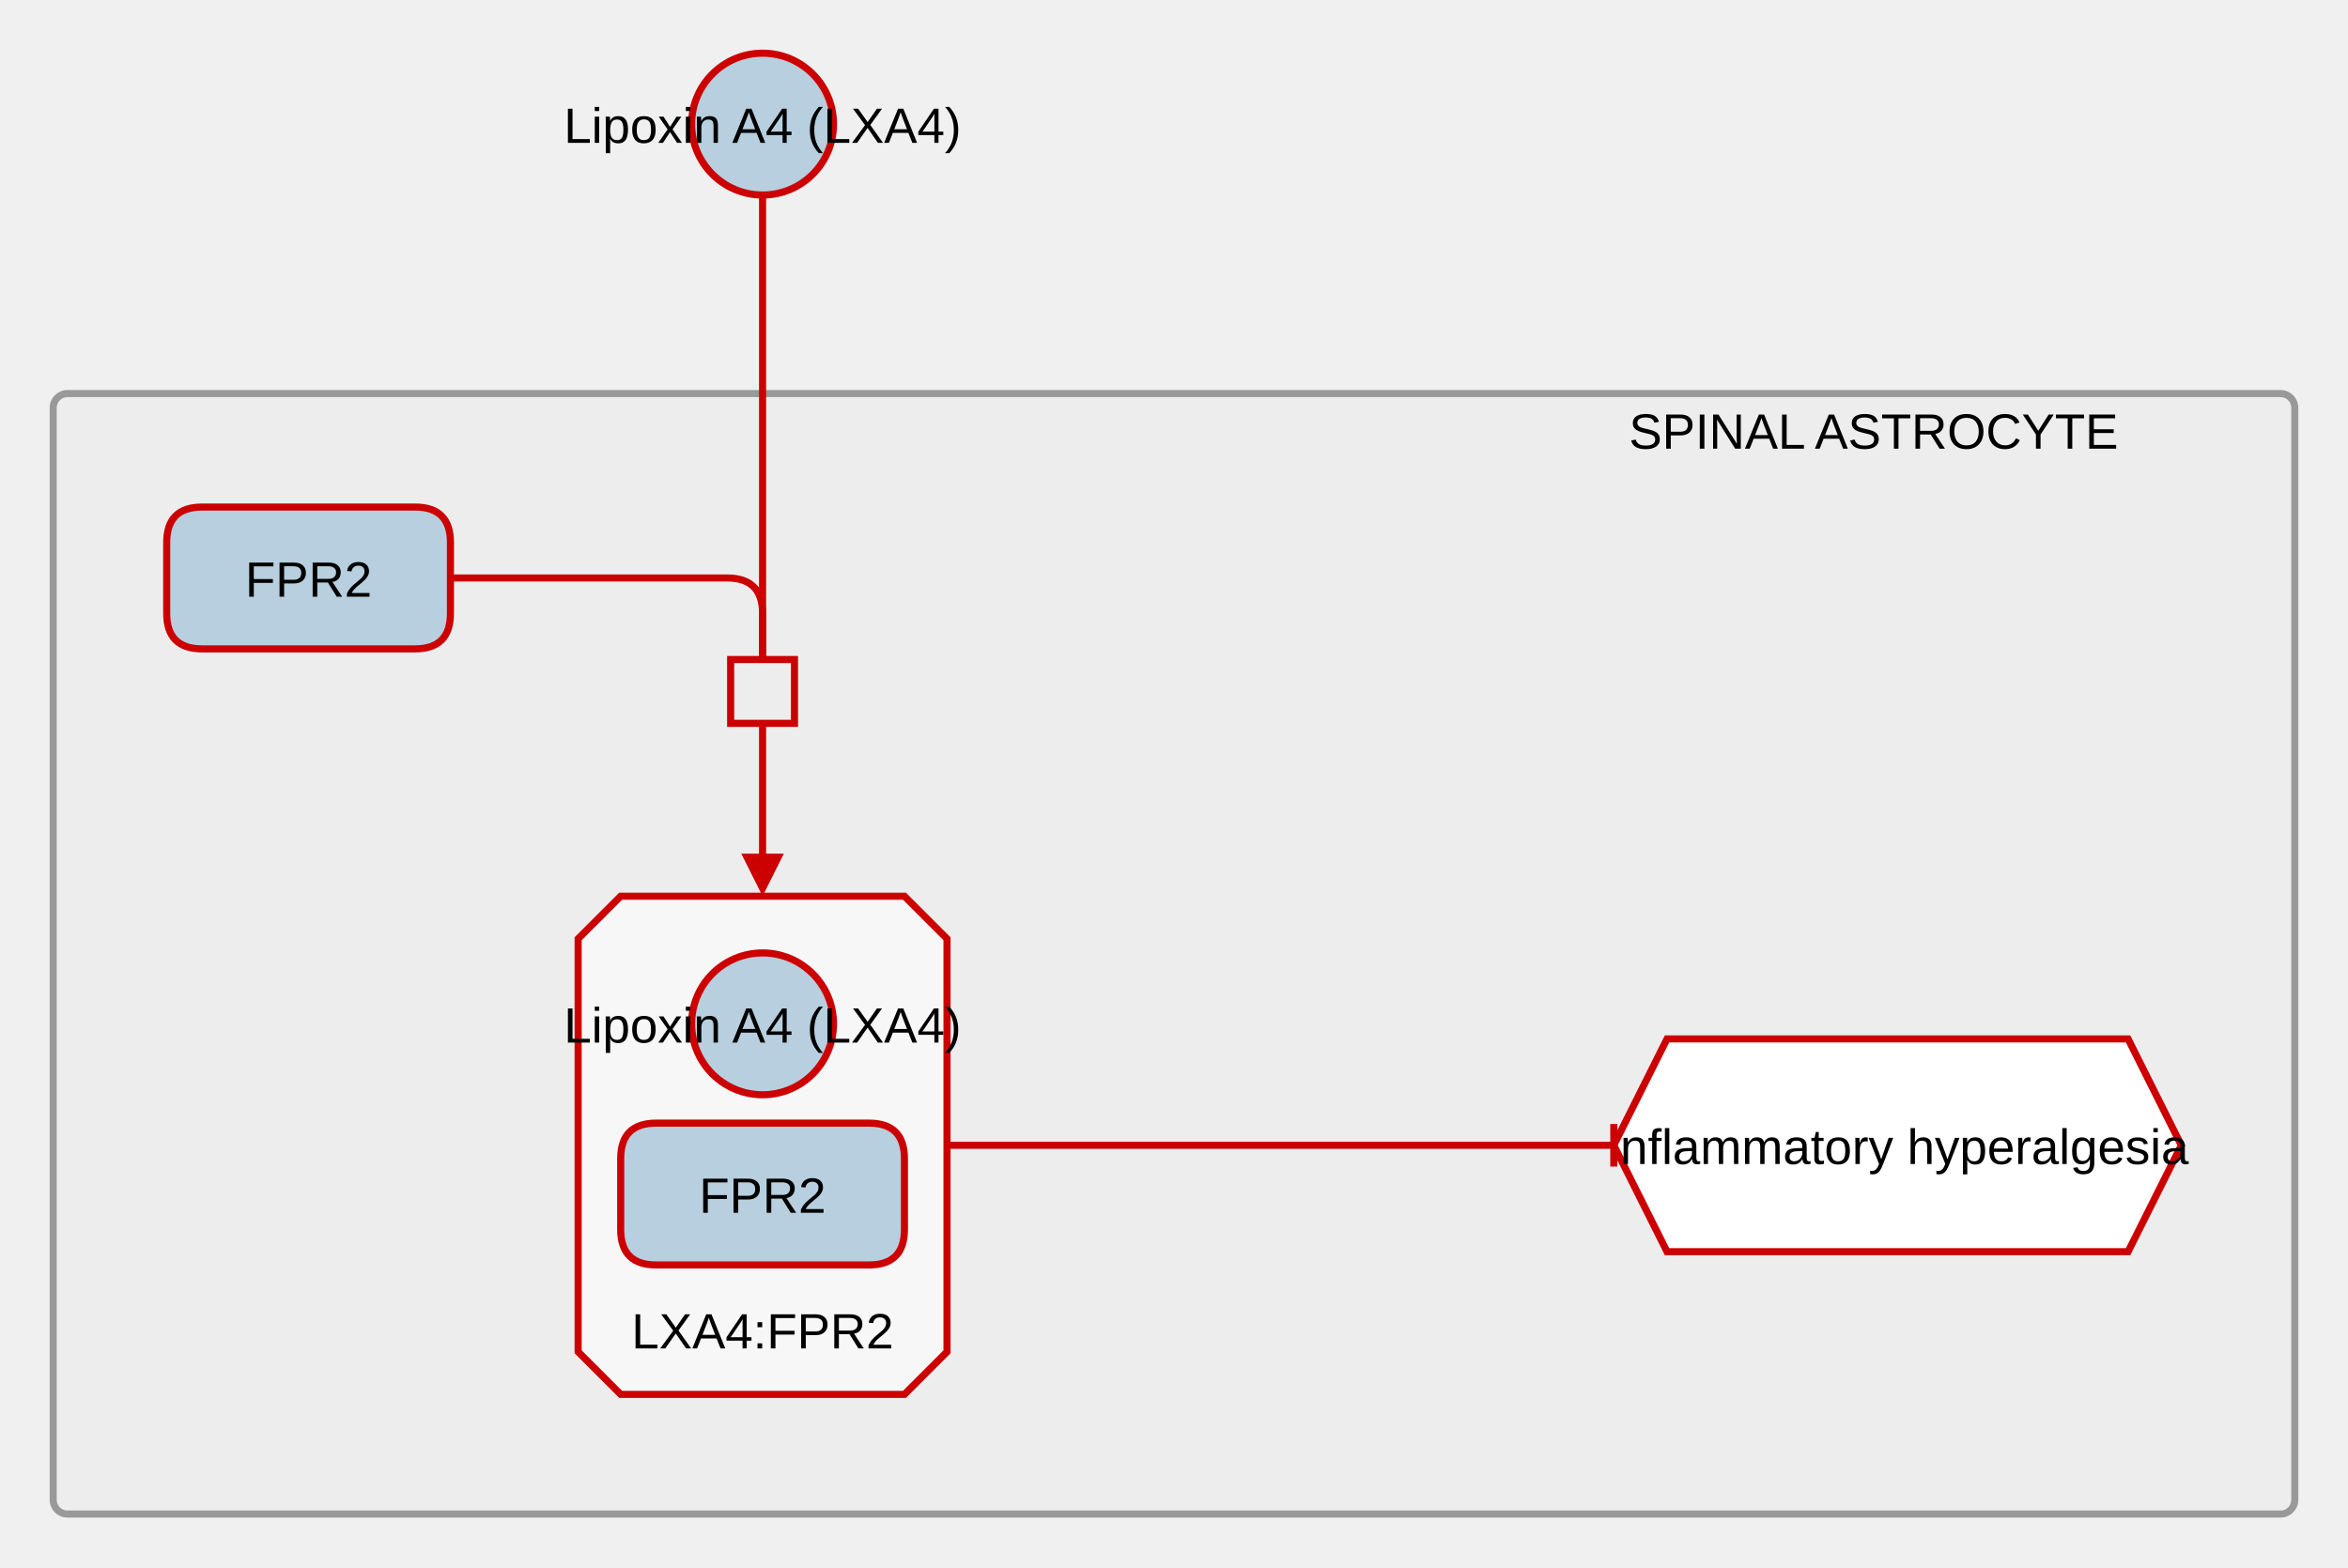
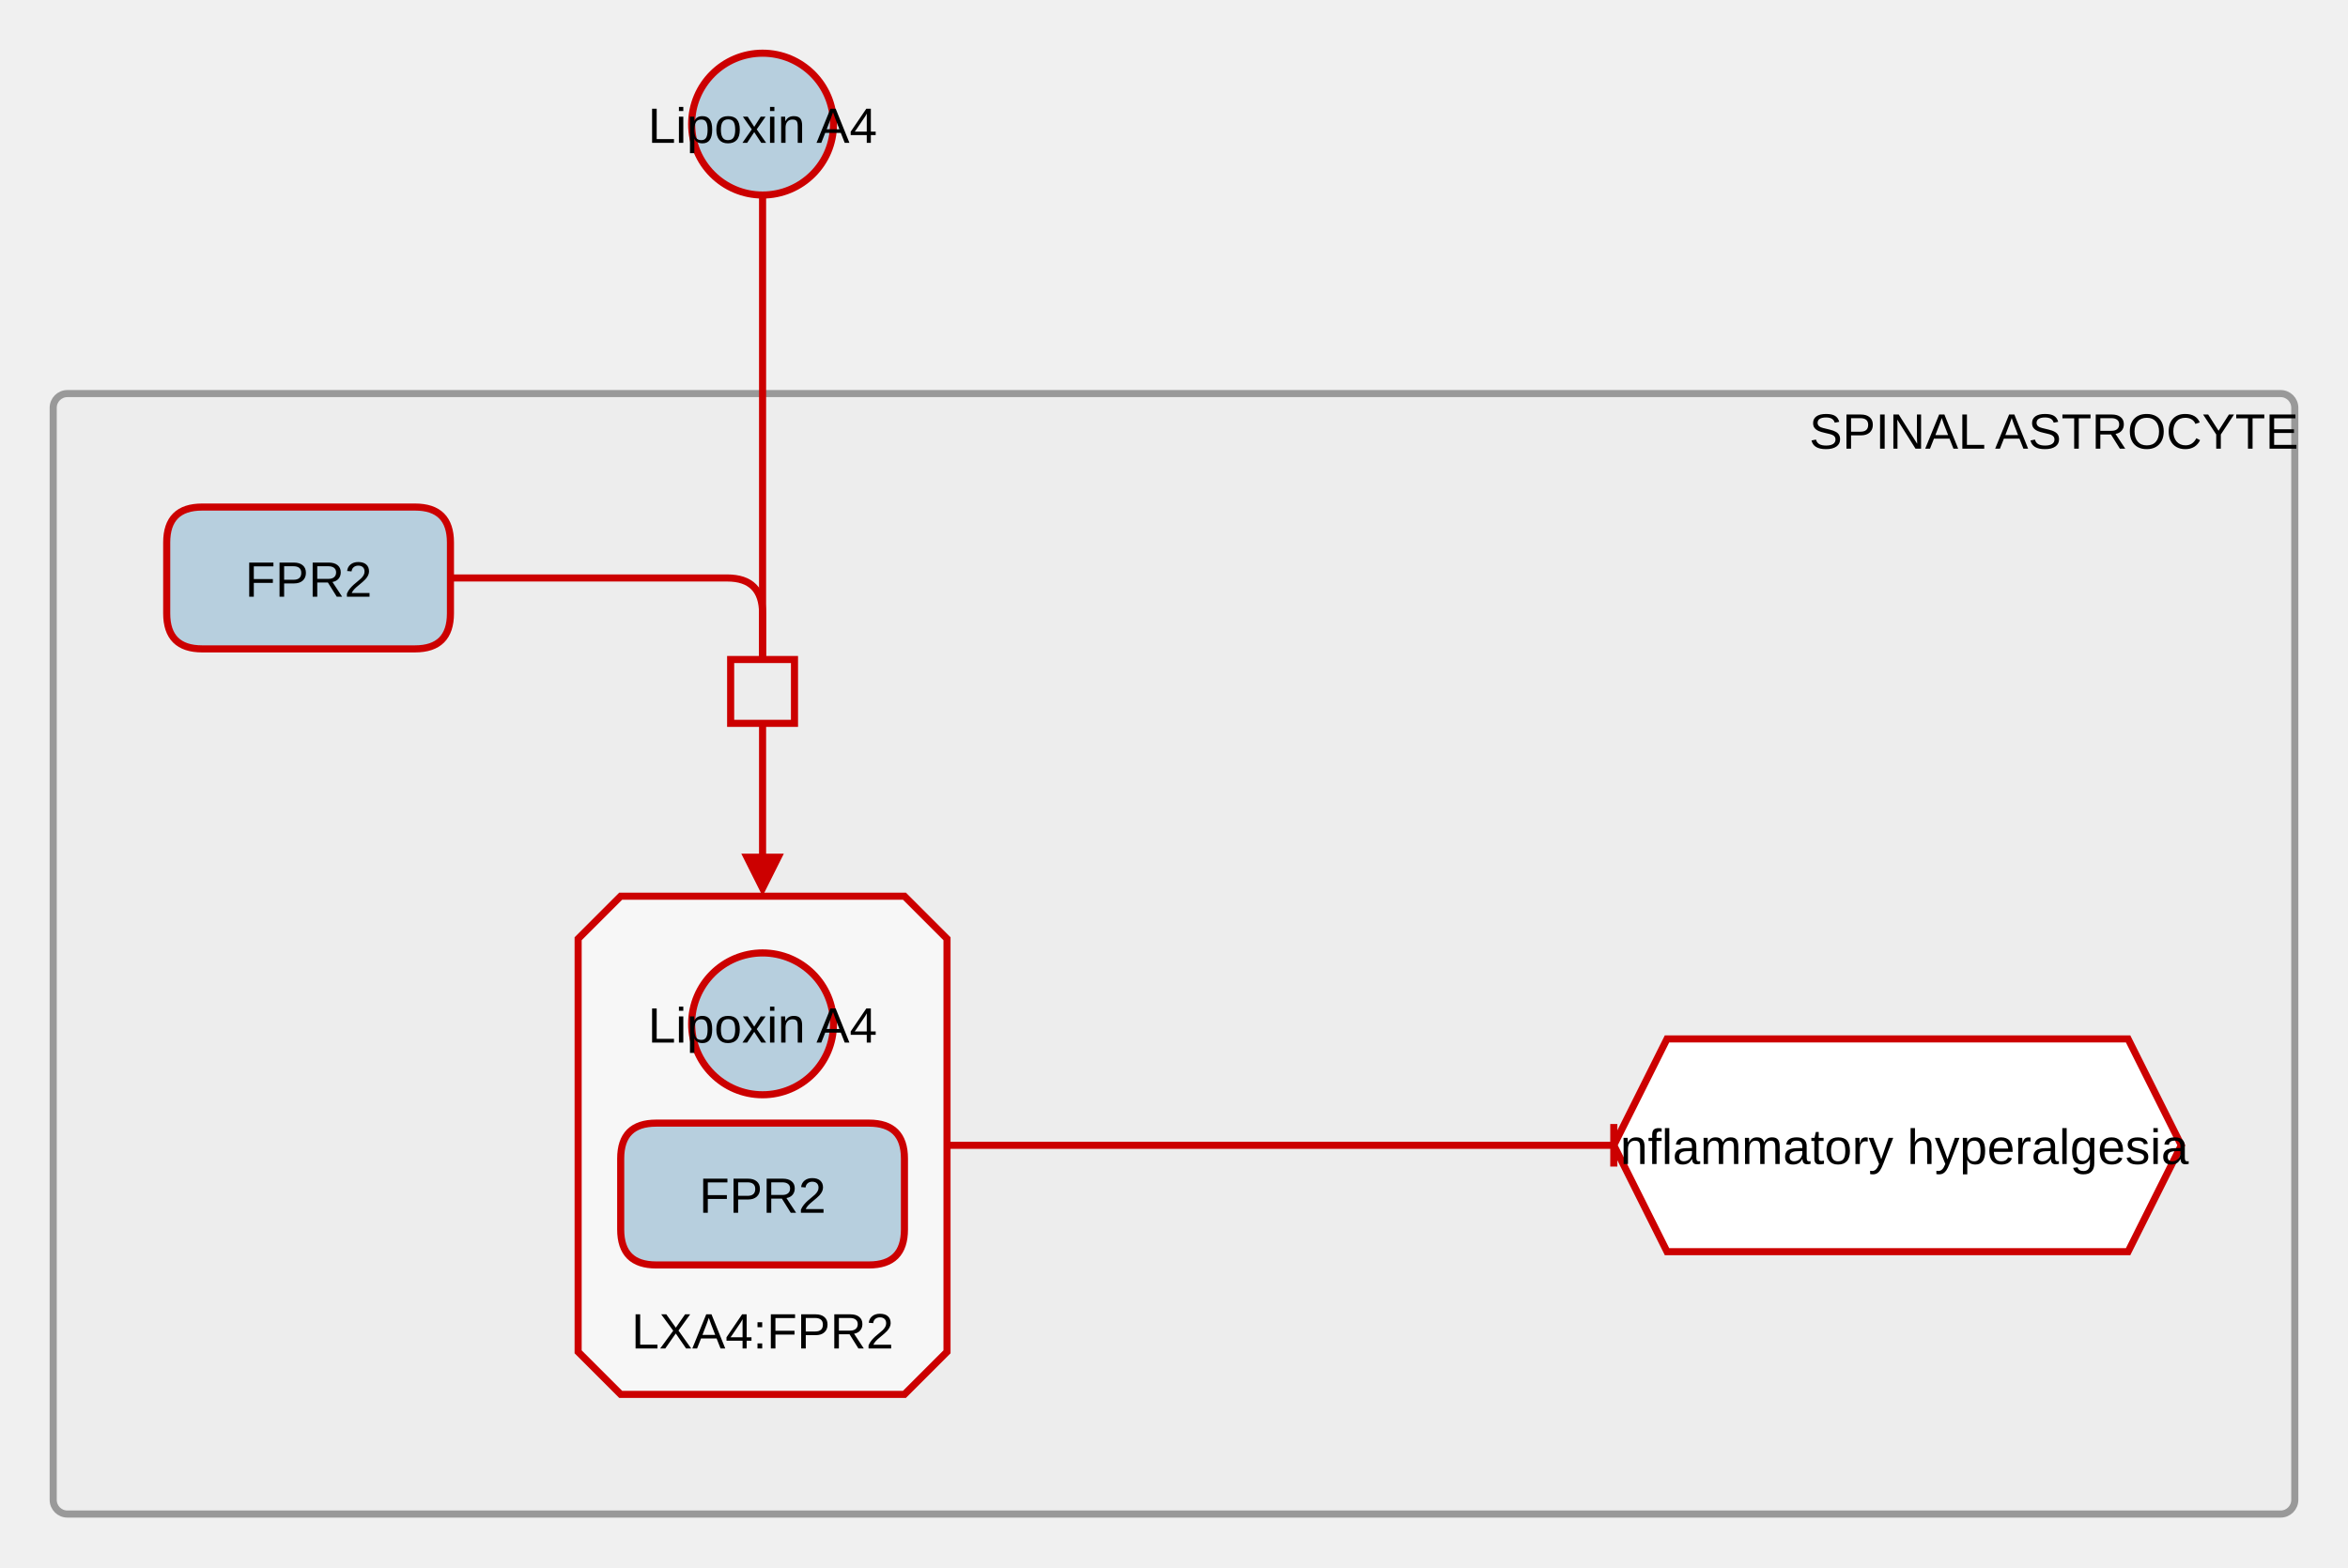
<svg xmlns="http://www.w3.org/2000/svg" width="662" height="442" viewBox="0 0 662 442" stroke-linecap="butt" stroke-miterlimit="10">
  <g transform="translate(-65,-45)">
    <path d="M260 80 C260 68.954 268.954 60 280 60 L280 60 C291.046 60 300 68.954 300 80 L300 80 C300 91.046 291.046 100 280 100 L280 100 C268.954 100 260 91.046 260 80 Z" fill="#B7CFDE" stroke="none" />
    <path d="M260 80 C260 68.954 268.954 60 280 60 L280 60 C291.046 60 300 68.954 300 80 L300 80 C300 91.046 291.046 100 280 100 L280 100 C268.954 100 260 91.046 260 80 Z" fill="none" stroke="#CC0000" stroke-width="2" />
-     <text x="280" y="85.291" text-anchor="middle" font-family="'Dialog', Arial, Helvetica, sans-serif" font-size="14" fill="#000000" stroke="none" xml:space="preserve">Lipoxin A4 (LXA4)</text>
+     <text x="280" y="85.291" text-anchor="middle" font-family="'Dialog', Arial, Helvetica, sans-serif" font-size="14" fill="#000000" stroke="none" xml:space="preserve">Lipoxin A4</text>
    <path d="M80 160 C80 157.791 81.791 156 84 156 L708 156 C710.209 156 712 157.791 712 160 L712 468 C712 470.209 710.209 472 708 472 L84 472 C81.791 472 80 470.209 80 468 Z" fill="#999999" fill-opacity="0.031" stroke="none" />
    <path d="M80 160 C80 157.791 81.791 156 84 156 L708 156 C710.209 156 712 157.791 712 160 L712 468 C712 470.209 710.209 472 708 472 L84 472 C81.791 472 80 470.209 80 468 Z" fill="none" stroke="#999999" stroke-width="2" />
-     <text x="593.25" y="171.541" text-anchor="middle" font-family="'Dialog', Arial, Helvetica, sans-serif" font-size="14" fill="#000000" stroke="none" xml:space="preserve">SPINAL ASTROCYTE</text>
+     <text x="644.081" y="171.535" text-anchor="middle" font-family="'Dialog', Arial, Helvetica, sans-serif" font-size="14" fill="#000000" stroke="none" xml:space="preserve">SPINAL ASTROCYTE</text>
    <path d="M271 231 L289 231 L289 249 L271 249 Z" fill="none" stroke="#CC0000" stroke-width="2" />
    <path d="M112 198 Q112 188 122 188 L182 188 Q192 188 192 198 L192 218 Q192 228 182 228 L122 228 Q112 228 112 218 Z" fill="#B7CFDE" stroke="none" />
    <path d="M112 198 Q112 188 122 188 L182 188 Q192 188 192 198 L192 218 Q192 228 182 228 L122 228 Q112 228 112 218 Z" fill="none" stroke="#CC0000" stroke-width="2" />
    <text x="152" y="213.291" text-anchor="middle" font-family="'Dialog', Arial, Helvetica, sans-serif" font-size="14" fill="#000000" stroke="none" xml:space="preserve">FPR2</text>
    <path d="M240 297.75 L320 297.75 L332 309.75 L332 426.25 L320 438.25 L240 438.25 L228 426.25 L228 309.75 Z" fill="#F7F7F7" stroke="none" />
    <path d="M240 297.75 L320 297.75 L332 309.75 L332 426.25 L320 438.25 L240 438.25 L228 426.25 L228 309.75 Z" fill="none" stroke="#CC0000" stroke-width="2" />
-     <text x="280" y="425.291" text-anchor="middle" font-family="'Dialog', Arial, Helvetica, sans-serif" font-size="14" fill="#000000" stroke="none" xml:space="preserve">LXA4:FPR2</text>
+     <text x="280" y="425.297" text-anchor="middle" font-family="'Dialog', Arial, Helvetica, sans-serif" font-size="14" fill="#000000" stroke="none" xml:space="preserve">LXA4:FPR2</text>
    <path d="M260 333.75 C260 322.704 268.954 313.75 280 313.75 L280 313.75 C291.046 313.75 300 322.704 300 333.75 L300 333.75 C300 344.796 291.046 353.75 280 353.75 L280 353.75 C268.954 353.75 260 344.796 260 333.75 Z" fill="#B7CFDE" stroke="none" />
    <path d="M260 333.75 C260 322.704 268.954 313.75 280 313.75 L280 313.75 C291.046 313.75 300 322.704 300 333.75 L300 333.75 C300 344.796 291.046 353.75 280 353.75 L280 353.75 C268.954 353.75 260 344.796 260 333.75 Z" fill="none" stroke="#CC0000" stroke-width="2" />
-     <text x="280" y="339.041" text-anchor="middle" font-family="'Dialog', Arial, Helvetica, sans-serif" font-size="14" fill="#000000" stroke="none" xml:space="preserve">Lipoxin A4 (LXA4)</text>
+     <text x="280" y="339.041" text-anchor="middle" font-family="'Dialog', Arial, Helvetica, sans-serif" font-size="14" fill="#000000" stroke="none" xml:space="preserve">Lipoxin A4</text>
    <path d="M240 371.75 Q240 361.75 250 361.75 L310 361.75 Q320 361.75 320 371.75 L320 391.75 Q320 401.75 310 401.75 L250 401.75 Q240 401.75 240 391.75 Z" fill="#B7CFDE" stroke="none" />
    <path d="M240 371.75 Q240 361.75 250 361.75 L310 361.75 Q320 361.75 320 371.75 L320 391.75 Q320 401.75 310 401.75 L250 401.75 Q240 401.75 240 391.75 Z" fill="none" stroke="#CC0000" stroke-width="2" />
    <text x="280" y="387.041" text-anchor="middle" font-family="'Dialog', Arial, Helvetica, sans-serif" font-size="14" fill="#000000" stroke="none" xml:space="preserve">FPR2</text>
    <path d="M535 338 L665 338 L680 368 L665 398 L535 398 L520 368 Z" fill="#FFFFFF" stroke="none" />
    <path d="M535 338 L665 338 L680 368 L665 398 L535 398 L520 368 Z" fill="none" stroke="#CC0000" stroke-width="2" />
    <text x="600" y="373.291" text-anchor="middle" font-family="'Dialog', Arial, Helvetica, sans-serif" font-size="14" fill="#000000" stroke="none" xml:space="preserve">Inflammatory hyperalgesia</text>
    <path d="M280 100 L280 231" fill="none" stroke="#CC0000" stroke-width="2" />
    <path d="M192 208 L270 208 Q280 208 280 218 L280 231" fill="none" stroke="#CC0000" stroke-width="2" />
    <path d="M280 249 L280 286.75" fill="none" stroke="#CC0000" stroke-width="2" />
    <path d="M280 297.75 L274 285.75 L286 285.75 Z" fill="#CC0000" stroke="none" />
    <path d="M332 368 L520 368" fill="none" stroke="#CC0000" stroke-width="2" />
    <path d="M520 363 L520 373" fill="none" stroke="#CC0000" stroke-width="2" stroke-linecap="square" />
  </g>
</svg>
